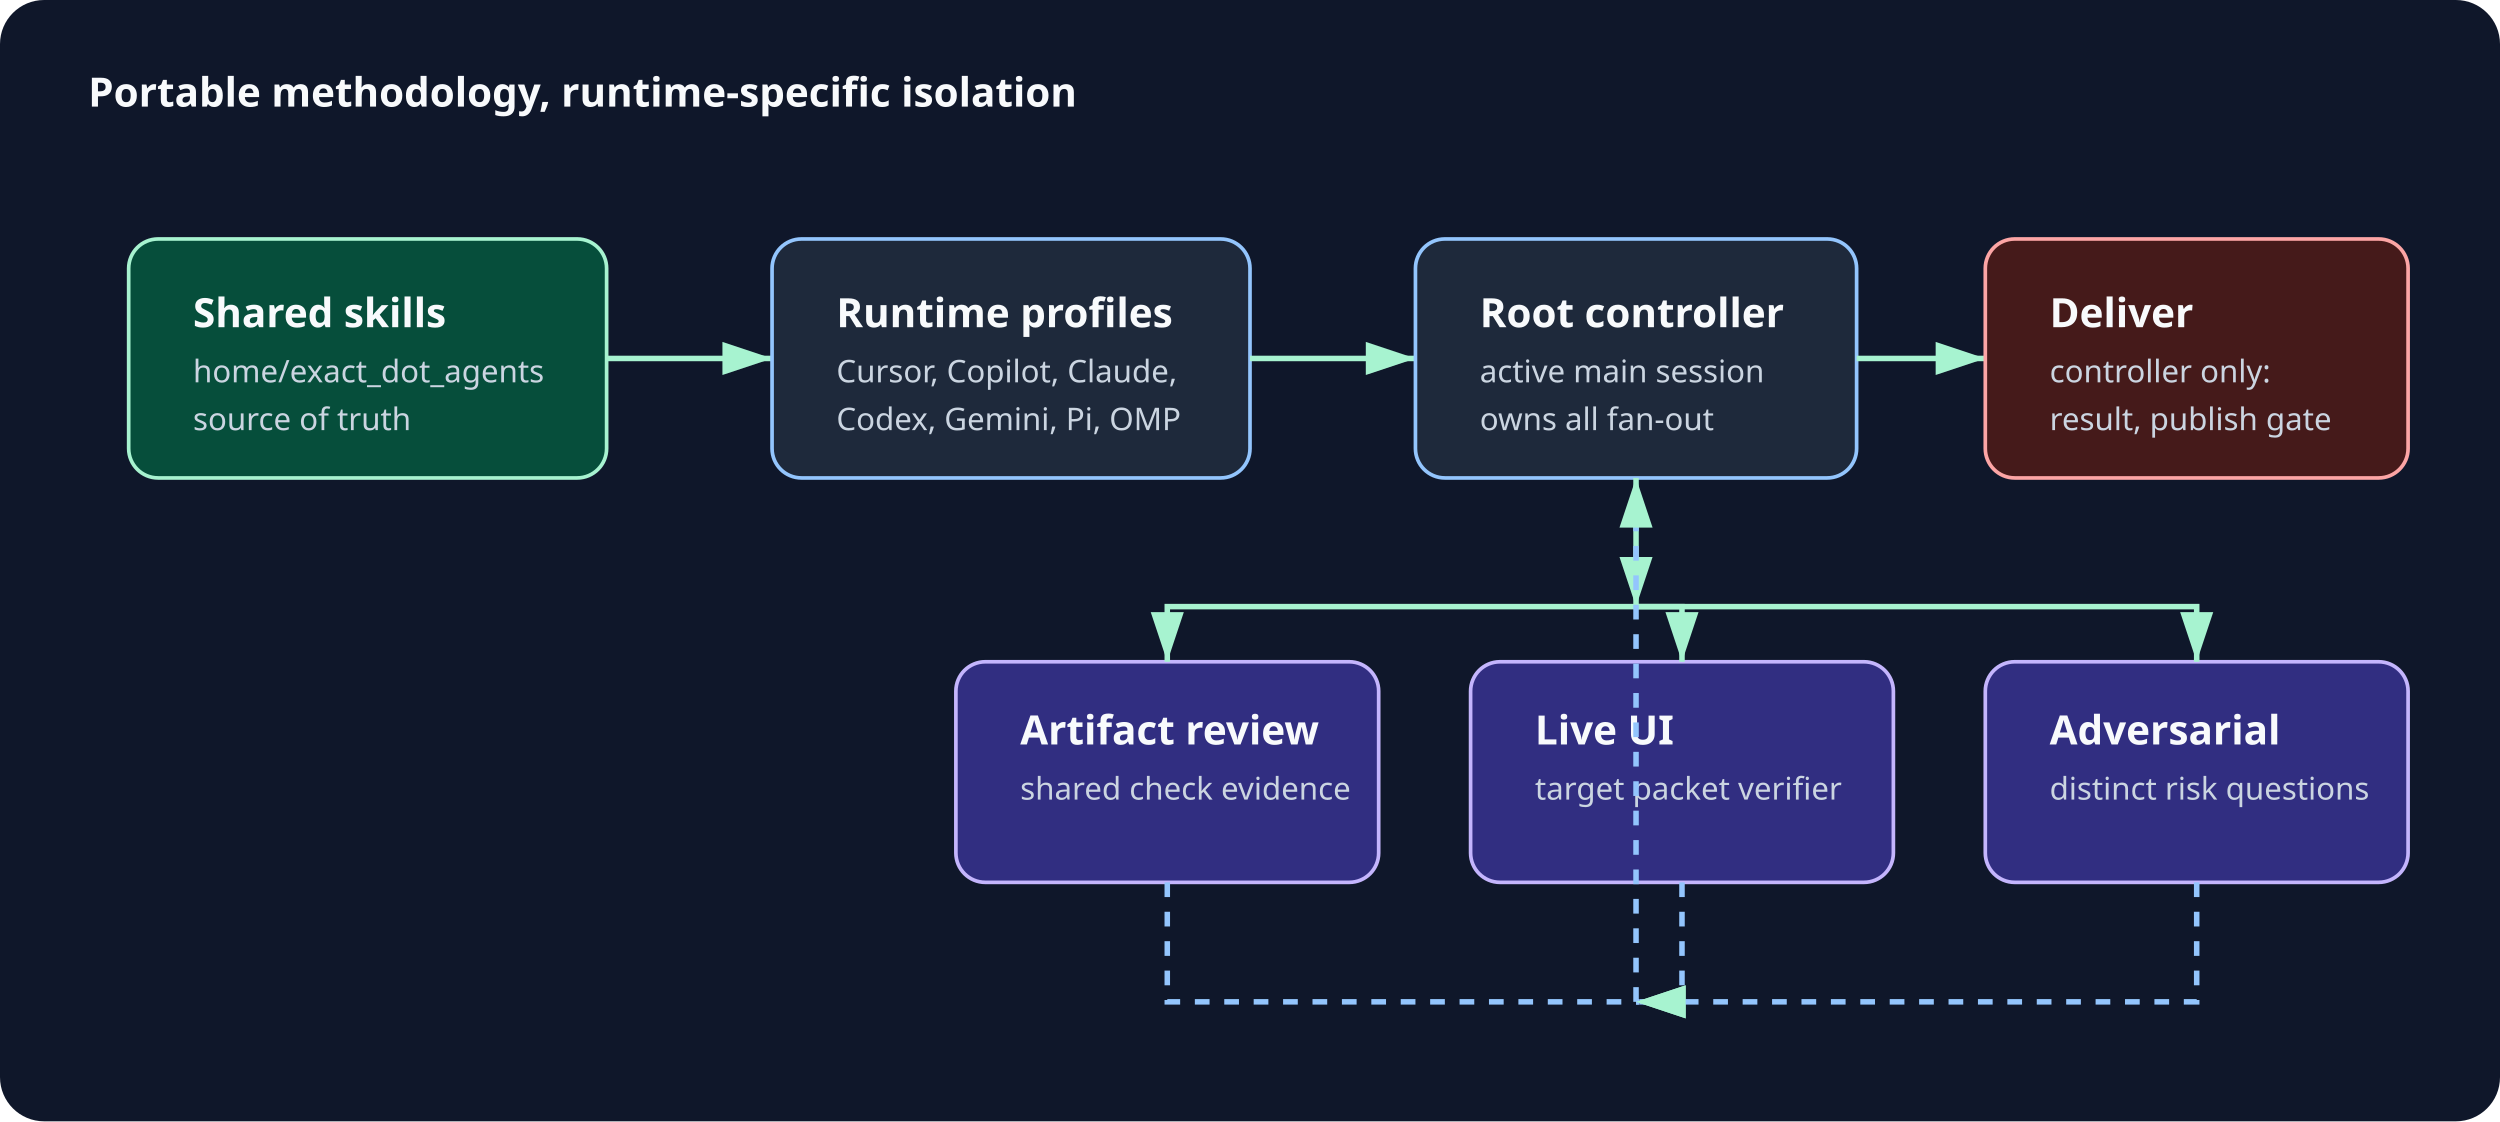
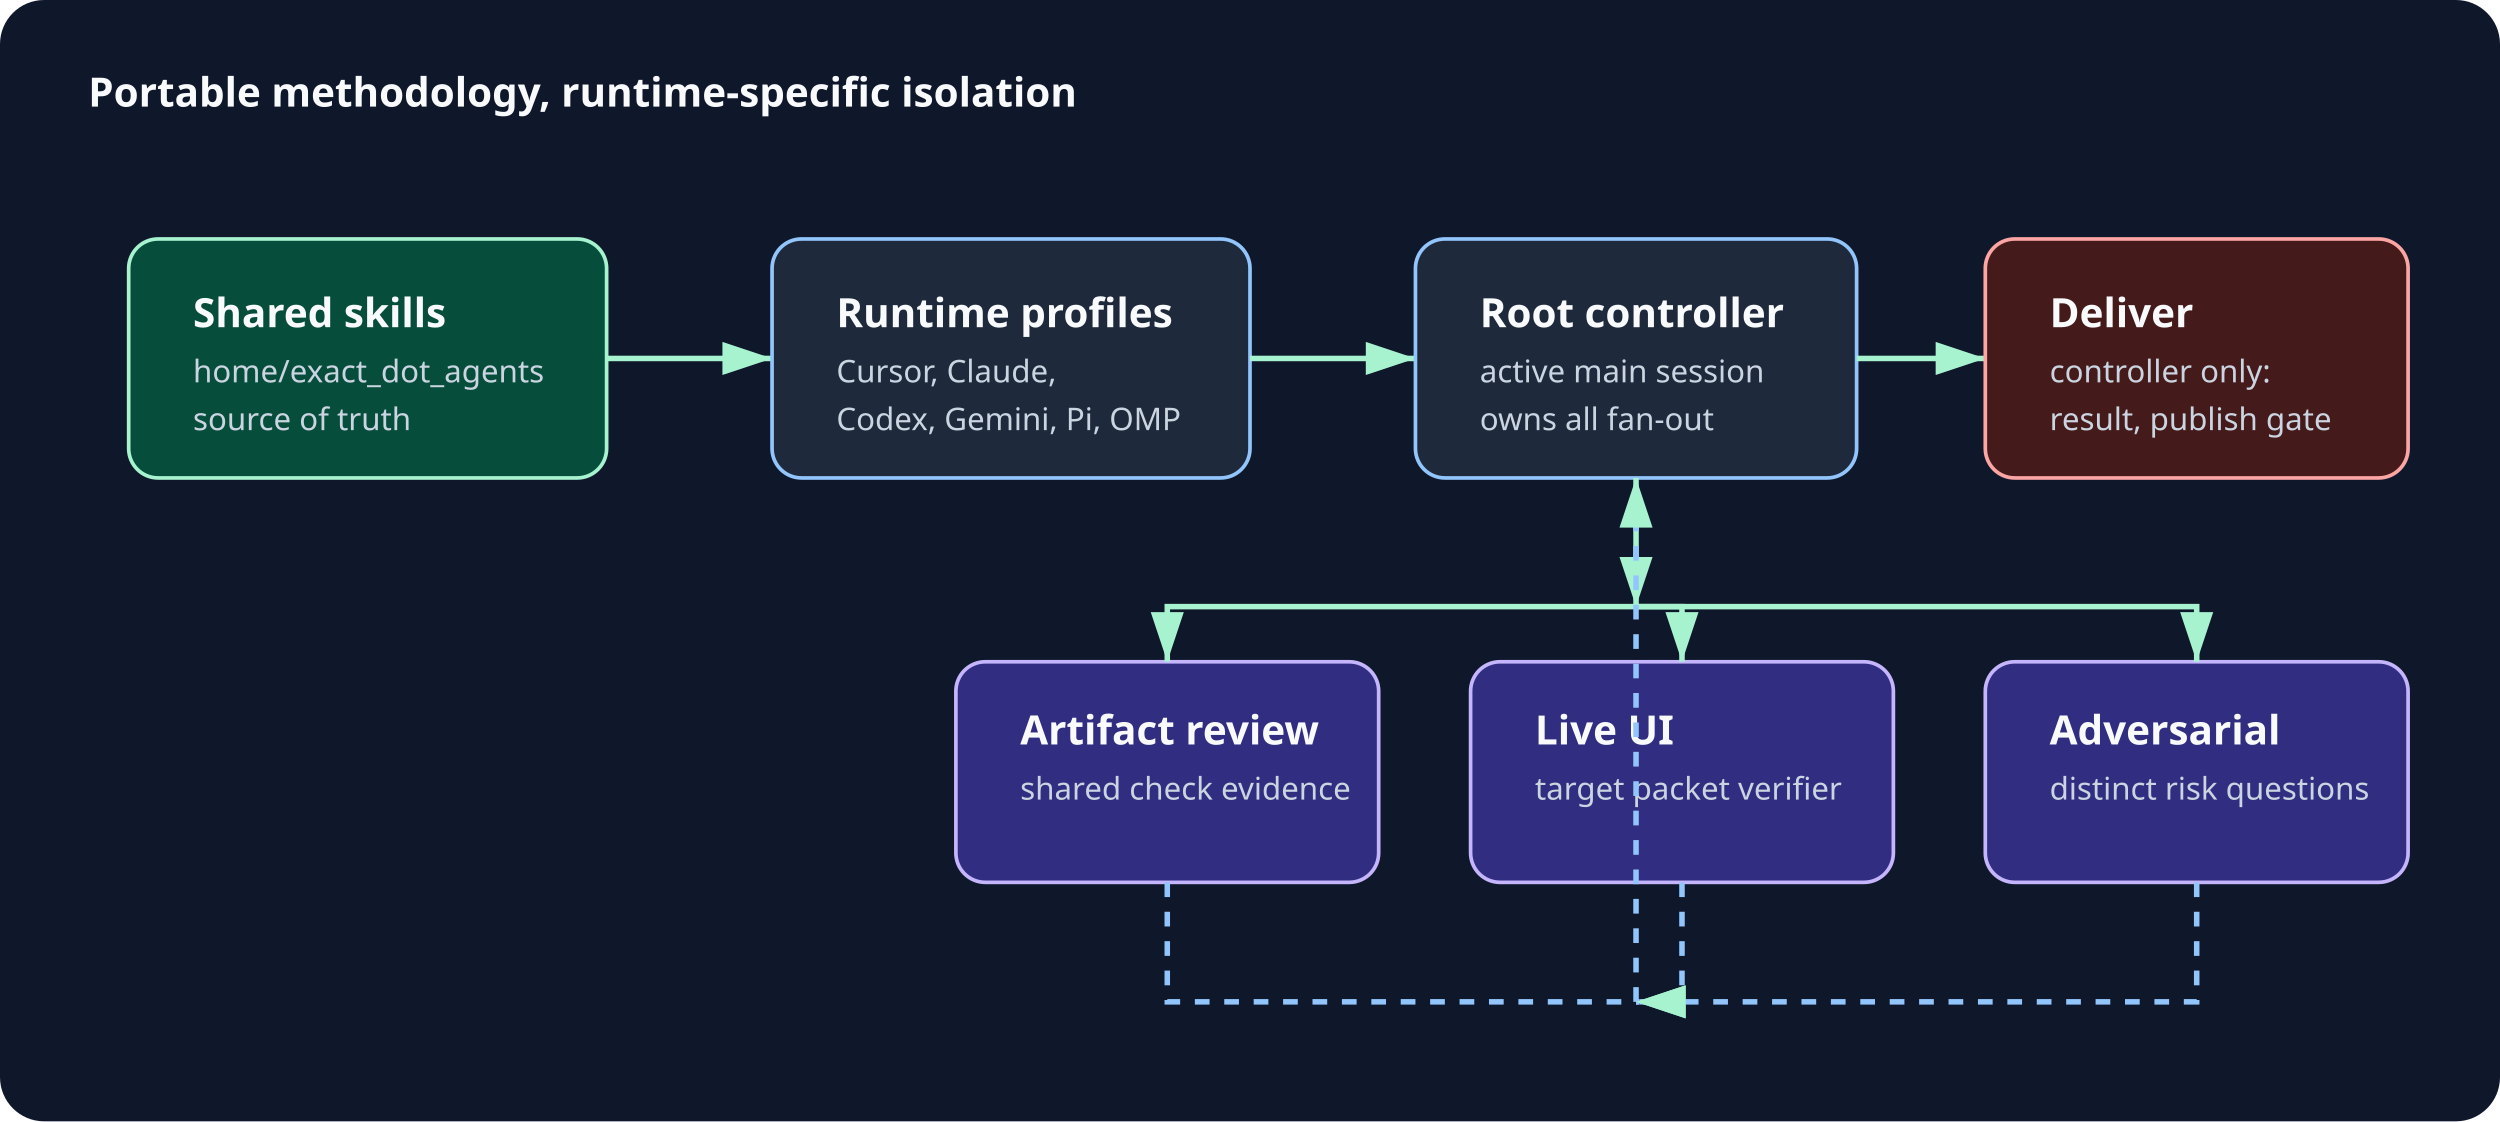
<svg xmlns="http://www.w3.org/2000/svg" width="1360" height="610" viewBox="0 0 1360 610" role="img" aria-labelledby="title desc">
  <defs>
    <marker id="arrow" markerWidth="10" markerHeight="10" refX="9" refY="3" orient="auto" markerUnits="strokeWidth">
      <path d="M0,0 L0,6 L9,3 z" fill="#a7f3d0" />
    </marker>
    <style>
      .bg{fill:#0f172a}.source{fill:#064e3b;stroke:#a7f3d0;stroke-width:2;rx:16}.box{fill:#1e293b;stroke:#93c5fd;stroke-width:2;rx:16}.worker{fill:#312e81;stroke:#c4b5fd;stroke-width:2;rx:16}.act{fill:#451a1a;stroke:#fca5a5;stroke-width:2;rx:16}.text{fill:#f8fafc;font:650 22px system-ui,sans-serif}.small{fill:#cbd5e1;font:500 17px system-ui,sans-serif}.line{stroke:#a7f3d0;stroke-width:3;fill:none;marker-end:url(#arrow)}.return{stroke:#93c5fd;stroke-width:3;fill:none;marker-end:url(#arrow);stroke-dasharray:8 8}
    </style>
  </defs>
  <rect class="bg" width="1360" height="610" rx="24" />
  <text class="text" x="48" y="58">Portable methodology, runtime-specific isolation</text>
  <rect class="source" x="70" y="130" width="260" height="130" />
  <text class="text" x="105" y="178">Shared skills</text>
  <text class="small" x="105" y="208">home/exact_dot_agents</text>
  <text class="small" x="105" y="234">source of truth</text>
  <path class="line" d="M330 195 H420" />
  <rect class="box" x="420" y="130" width="260" height="130" />
  <text class="text" x="455" y="178">Runtime profiles</text>
-   <text class="small" x="455" y="208">Cursor, Copilot, Claude,</text>
+   <text class="small" x="455" y="208">Cursor, Claude,</text>
  <text class="small" x="455" y="234">Codex, Gemini, Pi, OMP</text>
  <path class="line" d="M680 195 H770" />
  <rect class="box" x="770" y="130" width="240" height="130" />
  <text class="text" x="805" y="178">Root controller</text>
  <text class="small" x="805" y="208">active main session</text>
  <text class="small" x="805" y="234">owns all fan-out</text>
  <path class="line" d="M890 260 V330" />
  <rect class="worker" x="520" y="360" width="230" height="120" />
  <text class="text" x="555" y="405">Artifact review</text>
  <text class="small" x="555" y="435">shared check evidence</text>
  <rect class="worker" x="800" y="360" width="230" height="120" />
  <text class="text" x="835" y="405">Live UI</text>
  <text class="small" x="835" y="435">target packet verifier</text>
  <rect class="worker" x="1080" y="360" width="230" height="120" />
  <text class="text" x="1115" y="405">Adversarial</text>
  <text class="small" x="1115" y="435">distinct risk questions</text>
  <path class="line" d="M890 330 H635 V360" />
  <path class="line" d="M890 330 H915 V360" />
  <path class="line" d="M890 330 H1195 V360" />
  <path class="return" d="M635 480 V545 H890 V260" />
  <path class="return" d="M915 480 V545 H890" />
  <path class="return" d="M1195 480 V545 H890" />
  <path class="line" d="M1010 195 H1080" />
  <rect class="act" x="1080" y="130" width="230" height="130" />
  <text class="text" x="1115" y="178">Deliver</text>
  <text class="small" x="1115" y="208">controller only:</text>
  <text class="small" x="1115" y="234">result, publish gate</text>
</svg>
